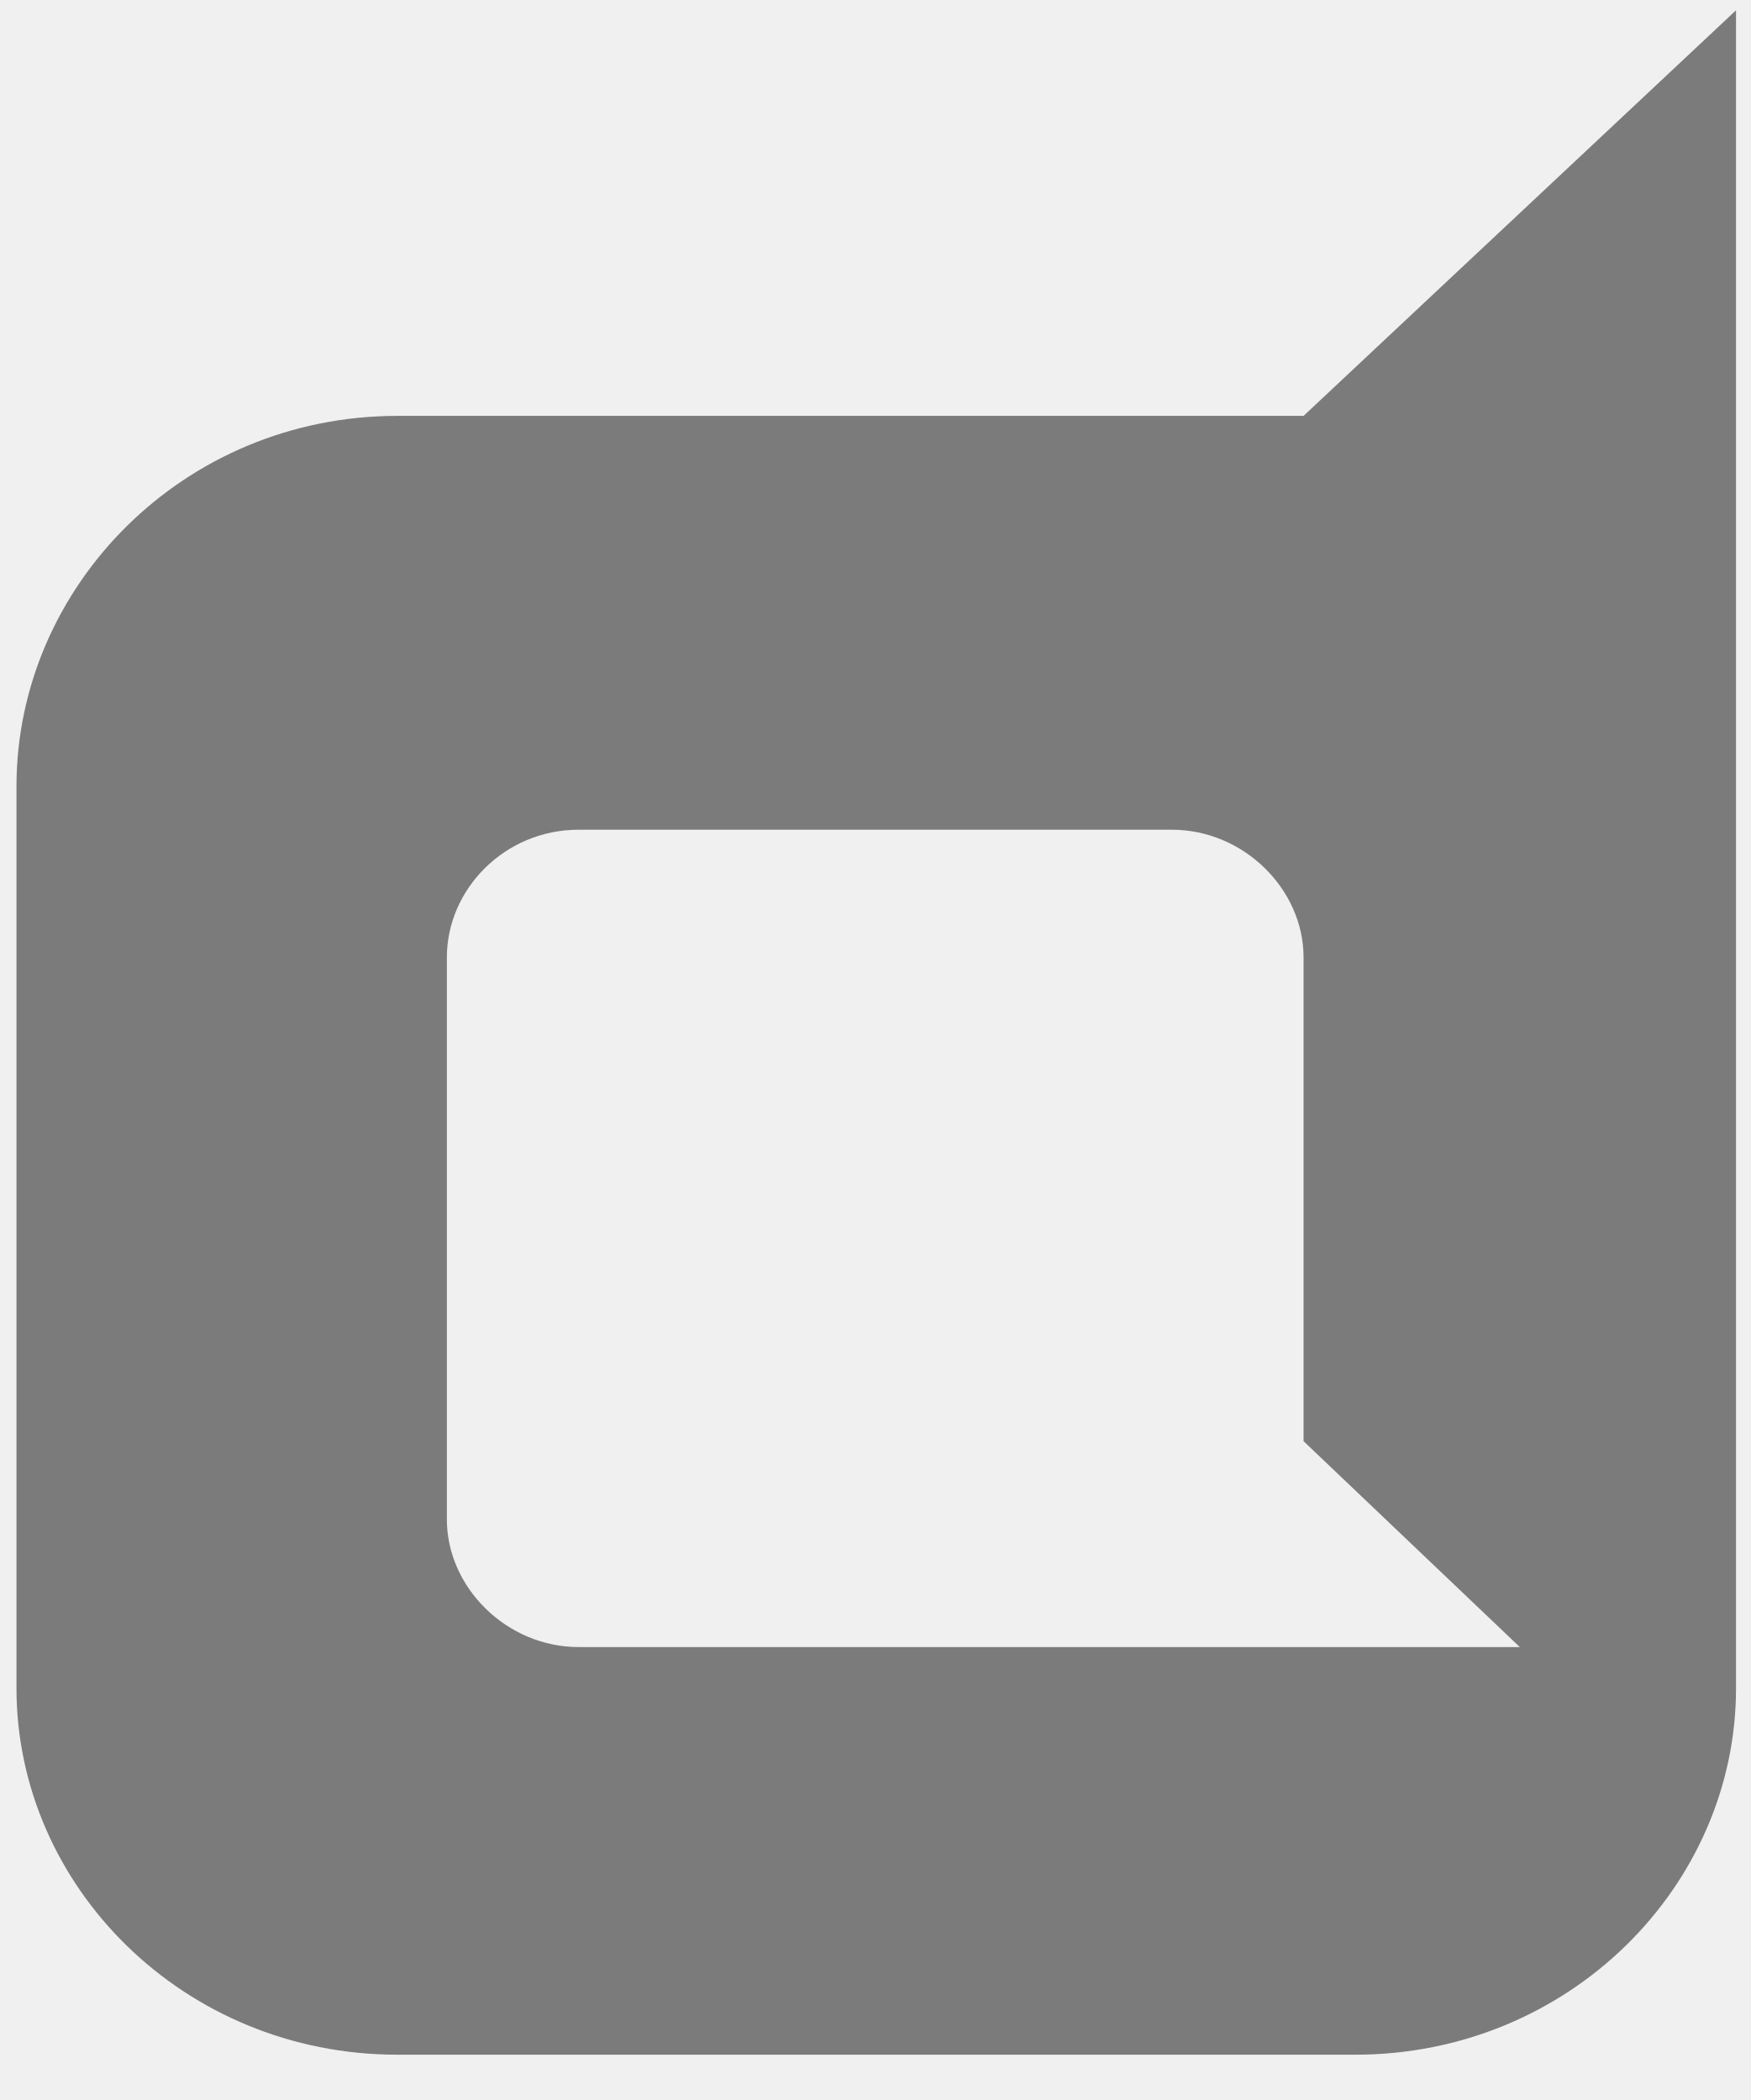
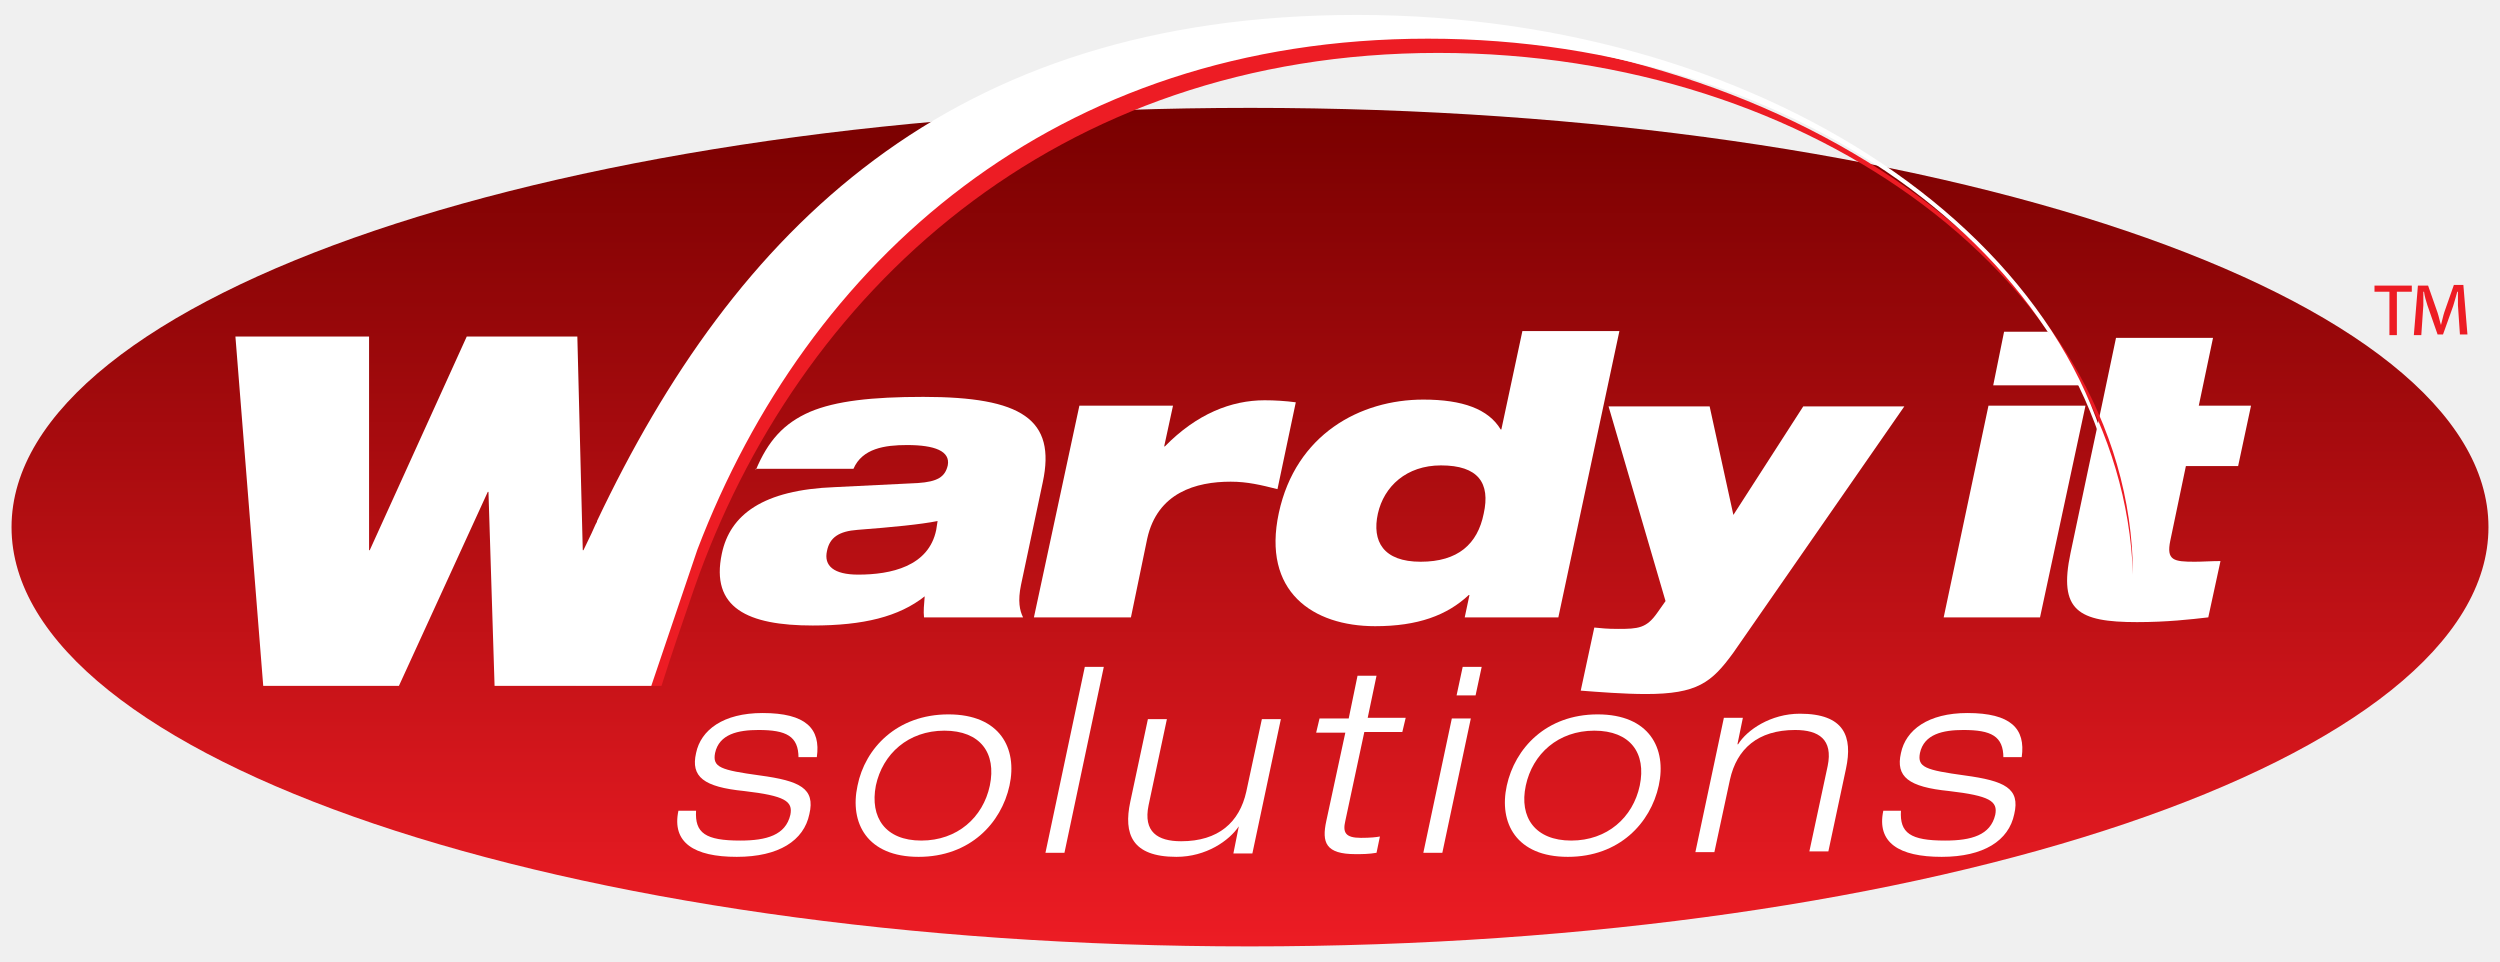
- <svg xmlns="http://www.w3.org/2000/svg" xmlns:xlink="http://www.w3.org/1999/xlink" version="1.1" id="Layer_1" x="0px" y="0px" viewBox="0 0 85 102" style="enable-background:new 0 0 85 102;" xml:space="preserve">
+ <svg xmlns="http://www.w3.org/2000/svg" version="1.1" id="Layer_1" x="0px" y="0px" viewBox="0 0 368.5 141.7" style="enable-background:new 0 0 368.5 141.7;" xml:space="preserve">
  <style type="text/css">
- 	.st0{clip-path:url(#SVGID_2_);}
- 	.st1{clip-path:url(#XMLID_19_);fill:#7B7B7B;}
+ 	.st0{fill:url(#SVGID_1_);}
+ 	.st1{fill:#FFFFFF;}
+ 	.st2{fill:#ED1C24;}
</style>
  <g>
-     <defs>
-       <path id="SVGID_1_" d="M63.3,70V46.5c0-3.3-2.9-6.2-6.4-6.2H28.1c-3.6,0-6.4,2.9-6.4,6.2v27.3c0,3.3,2.9,6.2,6.4,6.2h45.7L63.3,70    z M19.3,20.2h44L84.3,0.5V82c0,9.6-8.1,17.8-18.5,17.8H19.3C8.9,99.8,0.8,91.6,0.8,82V38.2C0.8,28.5,8.9,20.2,19.3,20.2z" />
-     </defs>
-     <clipPath id="SVGID_2_">
-       <use xlink:href="#SVGID_1_" style="overflow:visible;" />
-     </clipPath>
-     <g class="st0">
-       <defs>
-         <rect id="XMLID_3_" x="-1500.3" y="-110" width="2945" height="2666.8" />
-       </defs>
-       <clipPath id="XMLID_19_">
-         <use xlink:href="#XMLID_3_" style="overflow:visible;" />
-       </clipPath>
-       <rect id="XMLID_4_" x="-9.4" y="-9.8" class="st1" width="103.9" height="119.8" />
+     <g>
+       <linearGradient id="SVGID_1_" gradientUnits="userSpaceOnUse" x1="184.252" y1="139.544" x2="184.252" y2="15.91">
+         <stop offset="0" style="stop-color:#ED1C24" />
+         <stop offset="1" style="stop-color:#790000" />
+       </linearGradient>
+       <path class="st0" d="M366.8,77.7c0,34.1-81.7,61.8-182.6,61.8C83.4,139.5,1.7,111.9,1.7,77.7c0-34.1,81.7-61.8,182.6-61.8    C285.1,15.9,366.8,43.6,366.8,77.7z" />
+       <g>
+         <path class="st1" d="M117.7,111.7c0-3.2-1.8-4.1-5.9-4.1c-3,0-5.8,0.6-6.4,3.4c-0.4,2.1,0.8,2.5,6.6,3.3c5.9,0.8,8.2,1.9,7.3,5.7     c-0.8,3.9-4.5,6.3-10.7,6.3c-6.3,0-9.6-2.1-8.6-6.8h2.6c-0.2,3.3,1.4,4.4,6.5,4.4c3.9,0,6.7-0.8,7.4-3.8c0.4-2-0.8-2.8-6.8-3.5     c-6-0.6-7.9-2.1-7.1-5.6c0.7-3.4,4-5.9,9.8-5.9c6.4,0,8.6,2.3,8,6.5H117.7z" />
+         <path class="st1" d="M139.8,105.3c7.6,0,10.2,5,9,10.5c-1.2,5.5-5.8,10.5-13.4,10.5c-7.6,0-10.2-5-9-10.5     C127.5,110.3,132.2,105.3,139.8,105.3z M135.8,123.9c5.3,0,9.1-3.4,10.1-8.1c1-4.8-1.4-8.1-6.7-8.1c-5.3,0-9.1,3.4-10.1,8.1     C128.2,120.5,130.5,123.9,135.8,123.9z" />
+         <path class="st1" d="M159.9,98.3h2.8l-5.8,27.4h-2.8L159.9,98.3z" />
+         <path class="st1" d="M182.6,121.8L182.6,121.8c-1.4,2.1-4.8,4.5-9.2,4.5c-6.6,0-7.8-3.4-6.8-8.1l2.6-12.2h2.8l-2.7,12.7     c-0.8,3.9,1.3,5.3,4.8,5.3c5.5,0,8.6-2.8,9.6-7.3l2.3-10.7h2.8l-4.2,19.8h-2.8L182.6,121.8z" />
+         <path class="st1" d="M200.1,99.6h2.8l-1.3,6.2h5.6l-0.5,2.1h-5.6l-2.8,13.1c-0.4,1.7,0,2.5,2.3,2.5c1.4,0,2.3-0.1,2.8-0.2     l-0.5,2.4c-1.1,0.2-2.2,0.2-3.1,0.2c-4.4,0-5-1.7-4.3-4.9l2.8-13h-4.3l0.5-2.1h4.3L200.1,99.6z" />
+         <path class="st1" d="M214,105.9h2.8l-4.2,19.8h-2.8L214,105.9z M215.6,98.3h2.8l-0.9,4.2h-2.8L215.6,98.3z" />
+         <path class="st1" d="M235.5,105.3c7.6,0,10.2,5,9,10.5c-1.2,5.5-5.8,10.5-13.4,10.5c-7.6,0-10.2-5-9-10.5     C223.3,110.3,227.9,105.3,235.5,105.3z M231.6,123.9c5.3,0,9.1-3.4,10.1-8.1c1-4.8-1.4-8.1-6.7-8.1c-5.3,0-9.1,3.4-10.1,8.1     C223.9,120.5,226.3,123.9,231.6,123.9z" />
+         <path class="st1" d="M269.4,112.9c0.8-3.9-1.3-5.3-4.8-5.3c-5.5,0-8.6,2.8-9.6,7.3l-2.3,10.7h-2.8l4.2-19.8h2.8l-0.8,3.9h0.1     c1.3-2.1,4.8-4.5,9.1-4.5c6.6,0,7.8,3.4,6.8,8.1l-2.6,12.2h-2.8L269.4,112.9z" />
+         <path class="st1" d="M295.3,111.7c0-3.2-1.8-4.1-5.9-4.1c-3,0-5.8,0.6-6.4,3.4c-0.4,2.1,0.8,2.5,6.6,3.3c5.9,0.8,8.2,1.9,7.3,5.7     c-0.8,3.9-4.5,6.3-10.7,6.3c-6.3,0-9.6-2.1-8.6-6.8h2.6c-0.2,3.3,1.4,4.4,6.5,4.4c3.9,0,6.7-0.8,7.4-3.8c0.4-2-0.8-2.8-6.8-3.5     c-6-0.6-7.9-2.1-7.1-5.6c0.7-3.4,4-5.9,9.8-5.9c6.4,0,8.6,2.3,8,6.5H295.3z" />
+       </g>
+       <g>
+         <path class="st1" d="M111.4,69.3c1.8-4.3,4.1-6.9,8-8.6c3.8-1.6,9.1-2.2,16.7-2.2c14.5,0,19.6,3.3,17.6,12.6l-3.2,15.1     c-0.5,2.4-0.2,3.8,0.3,4.8h-14.6c-0.1-0.9,0-1.9,0.1-3.1c-3.8,3-9,4.3-16.5,4.3c-9.6,0-15.1-2.6-13.4-10.6     c1.2-5.7,6-9.4,16.7-9.8l12.2-0.6c2.9-0.2,4-0.9,4.4-2.6c0.4-2.1-1.9-3-6-3c-3.3,0-6.6,0.5-7.9,3.5H111.4z M138.2,76.8     c-2.5,0.5-6.6,0.9-11.8,1.3c-2.7,0.2-4.1,1.1-4.5,3.1c-0.5,2.2,1,3.5,4.6,3.5c4.8,0,10.4-1.2,11.5-6.6L138.2,76.8z" />
+         <path class="st1" d="M159.1,59.8h13.8l-1.3,6h0.1c4.7-4.8,9.8-6.8,14.7-6.8c1.5,0,3.1,0.1,4.6,0.3l-2.7,12.8     c-2.4-0.6-4.4-1.1-6.9-1.1c-5.1,0-10.8,1.6-12.3,8.4L166.7,91h-14.3L159.1,59.8z" />
+         <path class="st1" d="M216.6,87.7h-0.1c-3.2,3-7.5,4.6-13.8,4.6c-9.2,0-16.7-5.1-14.2-16.7c2.5-11.6,12-16.7,21.3-16.7     c5.8,0,9.6,1.4,11.4,4.4h0.1l3.1-14.5h14.3l-9,42.2h-13.8L216.6,87.7z M212.4,68.6c-5.1,0-8.4,3.1-9.3,7.1     c-0.9,4.1,0.8,7.1,6.3,7.1c5.5,0,8.4-2.6,9.3-7.1C219.7,71.2,217.9,68.6,212.4,68.6z" />
+         <path class="st1" d="M235,92.5c1.1,0.1,1.8,0.2,3.5,0.2c3,0,4.2-0.1,5.8-2.4l1.2-1.7l-8.4-28.7H252l3.5,16l10.3-16h14.9     l-25.2,36.3c-3.2,4.4-5.3,6.1-12.9,6.1c-3.2,0-7-0.3-9.6-0.5L235,92.5z" />
+         <path class="st1" d="M309.8,59.8l2.1-10h14.3l-2.1,10h7.7l-1.9,8.9h-7.7l-2.3,11c-0.6,2.9,0.5,3.1,3.6,3.1c1.1,0,2.5-0.1,3.8-0.1     l-1.8,8.3c-2.6,0.3-6.1,0.7-10.5,0.7c-8.7,0-11.6-1.7-9.8-10.2l2.7-12.8L309.8,59.8z" />
+       </g>
+       <g>
+         <polygon class="st1" points="304.5,52.6 302.2,48.9 295.4,48.9 293.8,56.8 306.5,56.8    " />
+         <polygon class="st1" points="286.5,91 300.7,91 307.4,59.8 293.1,59.8    " />
+       </g>
+       <path d="M313,82.9C313,82.9,313,82.9,313,82.9c0-0.1,0-0.1,0-0.2C313,82.8,313,82.9,313,82.9z" />
+       <path class="st2" d="M201.3,4.2c-62.5,0-93.9,34.2-114,79c-2.7,6.1-3.4,12.2-2.4,17.9h12.6c1.4-4.4,3.1-9.4,4.8-14.3    C117.5,43.2,155.5,7.8,212,7.8c55.7,0,100.9,34.2,102.4,76.9C314.2,40.2,263.7,4.2,201.3,4.2z" />
+       <path class="st1" d="M200,2.2c-60.4,0-91.8,32-112,74.6h0l0,0.1c-0.3,0.5-0.5,1.1-0.8,1.7L86,81.1h-0.1l-0.8-31.5H68.8L54.5,81.1    h-0.1l0-31.5H34.7l4.1,51.5h20l13.1-28.6h0.1l0.9,28.6h23.1l6.8-20.1c0,0,0,0,0,0c16.2-42.4,52.6-75.3,107.7-75.3    c55.2,0,100.1,33.6,102.3,75.7h0C312,37.6,261.8,2.2,200,2.2z" />
+     </g>
+     <g>
+       <path class="st2" d="M355.5,42.1V43h-2.2v6.4h-1.1V43h-2.2v-0.9H355.5z M362.6,49.4l-0.3-4.4c0-0.6,0-1.3,0-2h-0.1    c-0.2,0.7-0.4,1.5-0.6,2.1l-1.5,4.2h-0.8l-1.5-4.3c-0.2-0.6-0.4-1.3-0.5-2h-0.1c0,0.7,0,1.3,0,2l-0.3,4.4h-1.1l0.6-7.3h1.5l1.4,4    c0.2,0.6,0.3,1.2,0.5,1.8h0c0.2-0.7,0.3-1.3,0.5-1.9l1.4-4h1.4l0.6,7.3H362.6z" />
    </g>
  </g>
</svg>
